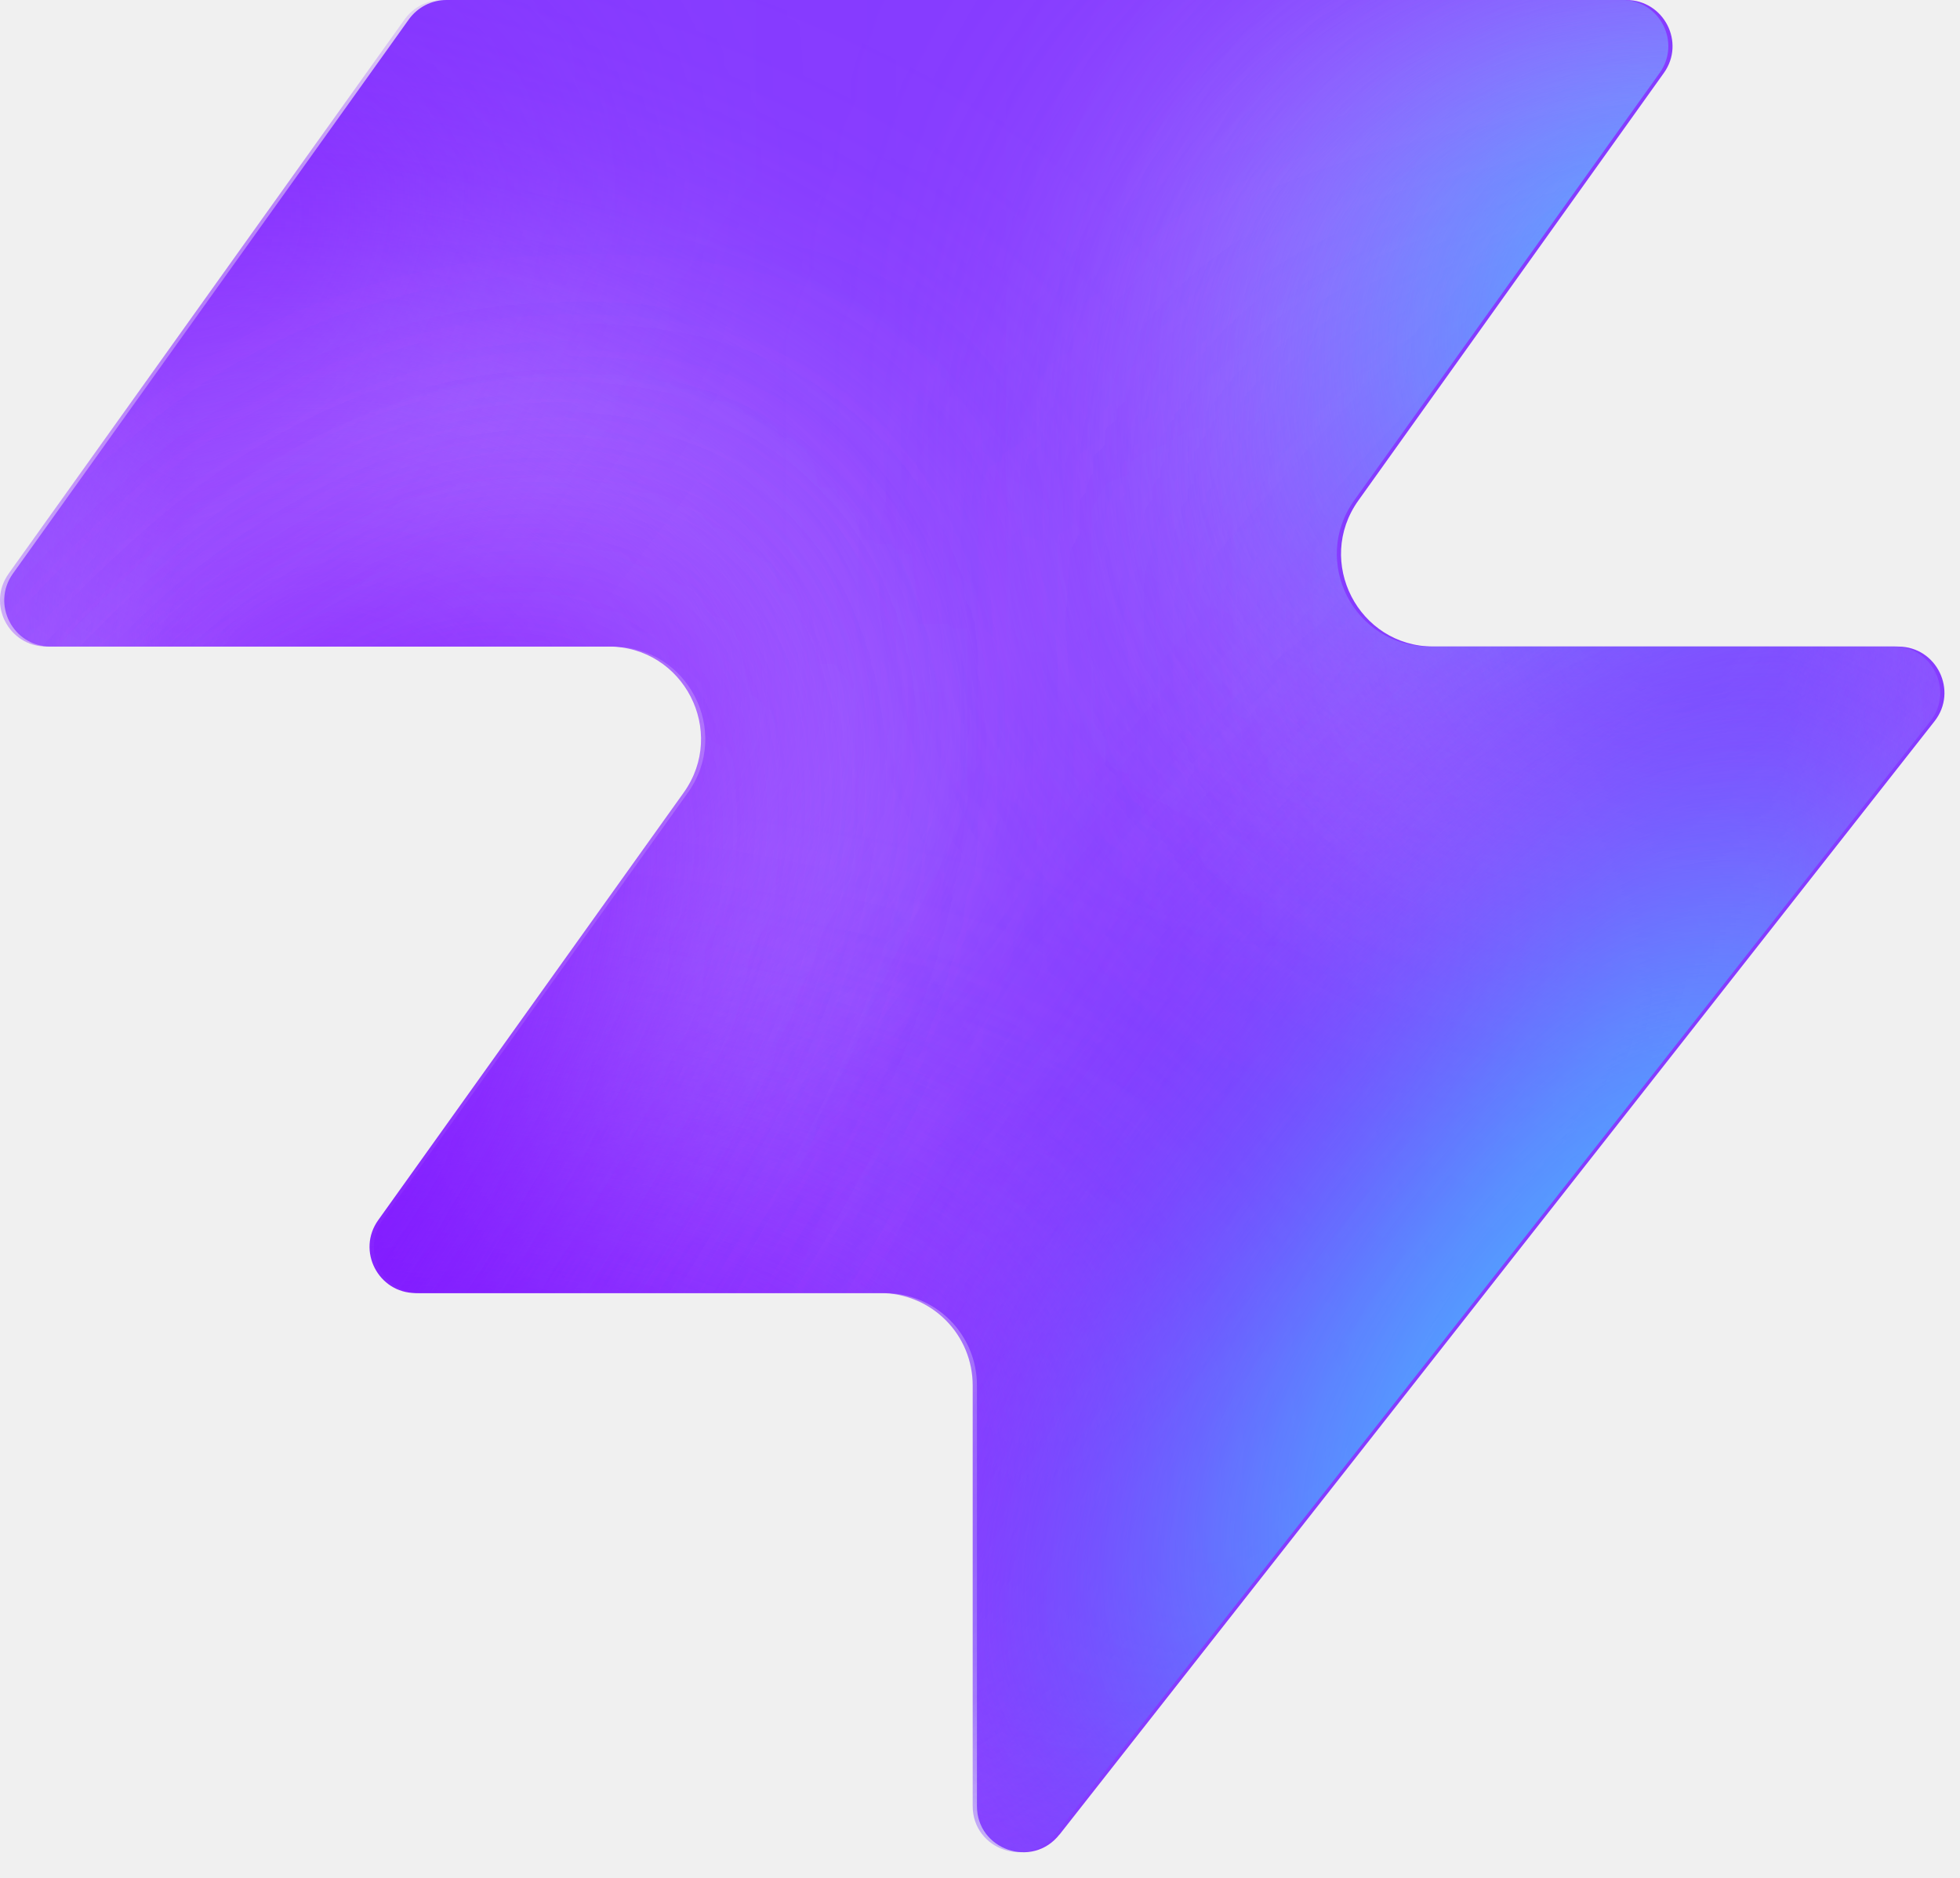
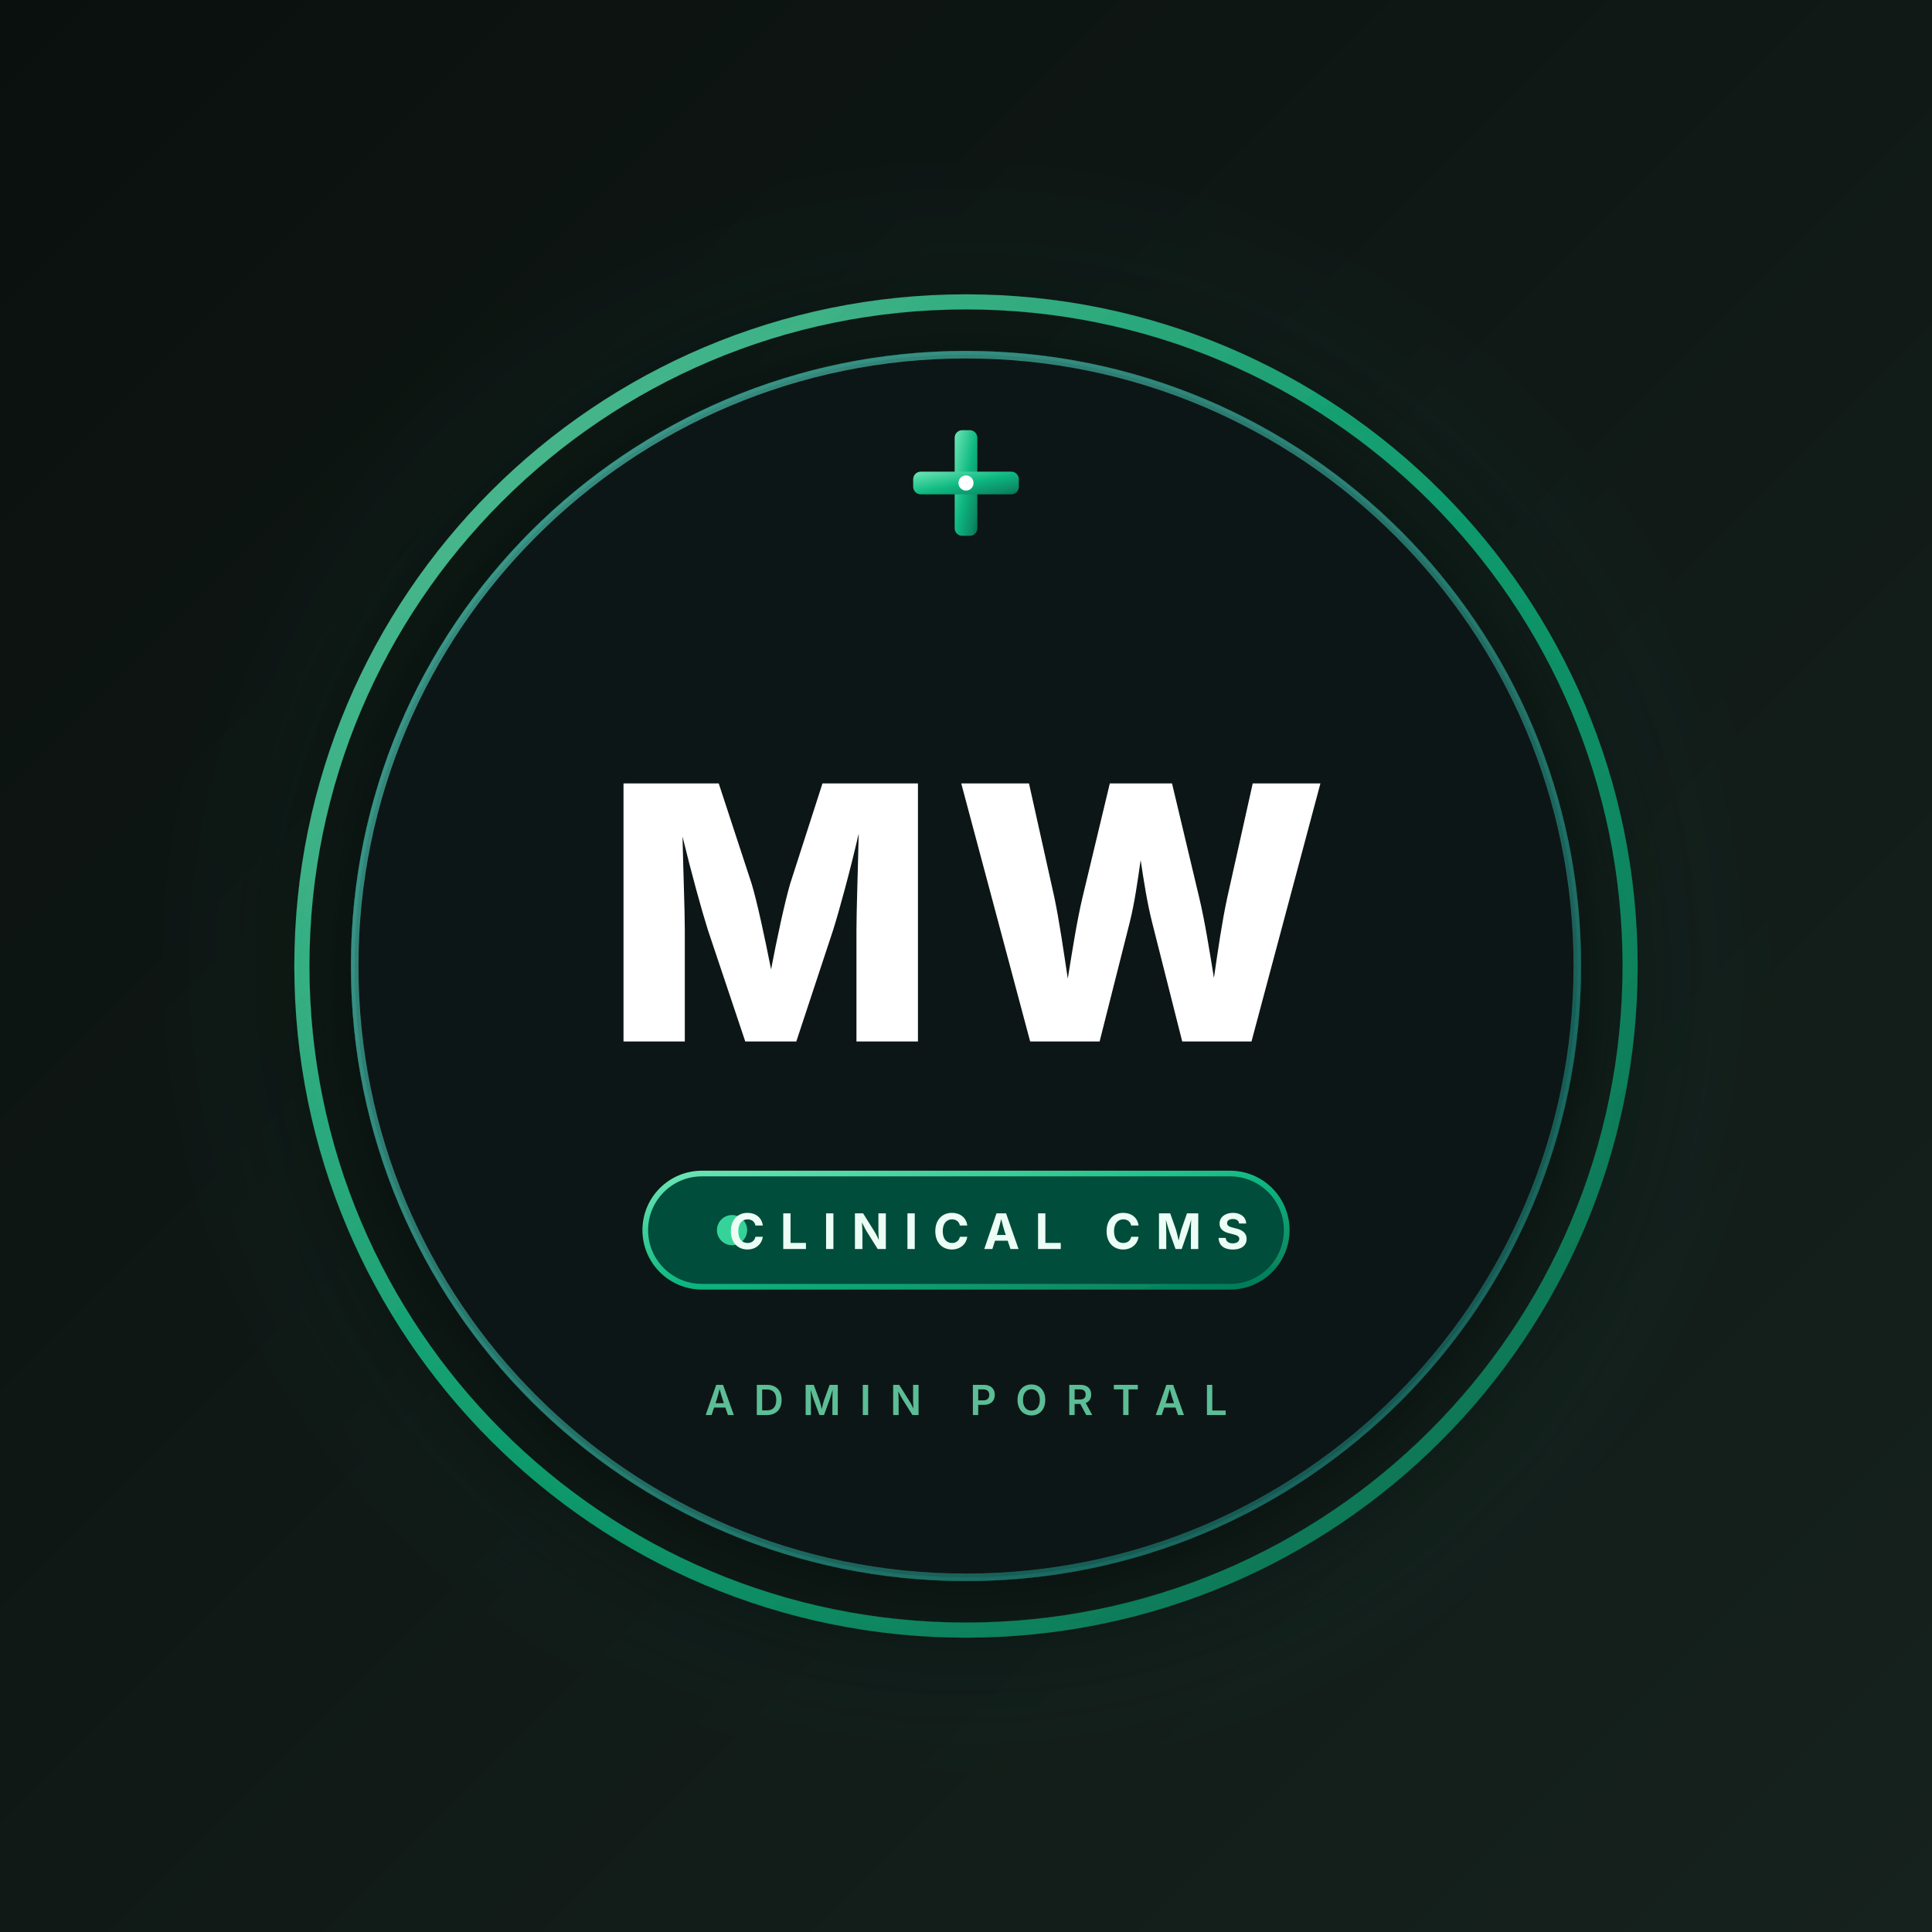
- <svg xmlns="http://www.w3.org/2000/svg" width="48" height="46" fill="none" viewBox="0 0 48 46">
-   <path fill="#863bff" d="M25.946 44.938c-.664.845-2.021.375-2.021-.698V33.937a2.26 2.26 0 0 0-2.262-2.262H10.287c-.92 0-1.456-1.04-.92-1.788l7.48-10.471c1.07-1.497 0-3.578-1.842-3.578H1.237c-.92 0-1.456-1.04-.92-1.788L10.013.474c.214-.297.556-.474.92-.474h28.894c.92 0 1.456 1.04.92 1.788l-7.48 10.471c-1.07 1.498 0 3.579 1.842 3.579h11.377c.943 0 1.473 1.088.89 1.83L25.947 44.94z" style="fill:#863bff;fill:color(display-p3 .525 .23 1);fill-opacity:1" />
-   <mask id="a" width="48" height="46" x="0" y="0" maskUnits="userSpaceOnUse" style="mask-type:alpha">
-     <path fill="#000" d="M25.842 44.938c-.664.844-2.021.375-2.021-.698V33.937a2.26 2.26 0 0 0-2.262-2.262H10.183c-.92 0-1.456-1.04-.92-1.788l7.48-10.471c1.07-1.498 0-3.579-1.842-3.579H1.133c-.92 0-1.456-1.04-.92-1.787L9.91.473c.214-.297.556-.474.92-.474h28.894c.92 0 1.456 1.04.92 1.788l-7.48 10.471c-1.07 1.498 0 3.578 1.842 3.578h11.377c.943 0 1.473 1.088.89 1.832L25.843 44.94z" style="fill:#000;fill-opacity:1" />
-   </mask>
-   <g mask="url(#a)">
-     <g filter="url(#b)">
-       <ellipse cx="5.508" cy="14.704" fill="#ede6ff" rx="5.508" ry="14.704" style="fill:#ede6ff;fill:color(display-p3 .927 .903 1);fill-opacity:1" transform="matrix(.00324 1 1 -.00324 -4.47 31.516)" />
-     </g>
-     <g filter="url(#c)">
-       <ellipse cx="10.399" cy="29.851" fill="#ede6ff" rx="10.399" ry="29.851" style="fill:#ede6ff;fill:color(display-p3 .927 .903 1);fill-opacity:1" transform="matrix(.00324 1 1 -.00324 -39.328 7.883)" />
-     </g>
-     <g filter="url(#d)">
-       <ellipse cx="5.508" cy="30.487" fill="#7e14ff" rx="5.508" ry="30.487" style="fill:#7e14ff;fill:color(display-p3 .492 .077 1);fill-opacity:1" transform="rotate(89.814 -25.913 -14.639)scale(1 -1)" />
-     </g>
-     <g filter="url(#e)">
-       <ellipse cx="5.508" cy="30.599" fill="#7e14ff" rx="5.508" ry="30.599" style="fill:#7e14ff;fill:color(display-p3 .492 .077 1);fill-opacity:1" transform="rotate(89.814 -32.644 -3.334)scale(1 -1)" />
-     </g>
-     <g filter="url(#f)">
-       <ellipse cx="5.508" cy="30.599" fill="#7e14ff" rx="5.508" ry="30.599" style="fill:#7e14ff;fill:color(display-p3 .492 .077 1);fill-opacity:1" transform="matrix(.00324 1 1 -.00324 -34.34 30.47)" />
-     </g>
-     <g filter="url(#g)">
-       <ellipse cx="14.072" cy="22.078" fill="#ede6ff" rx="14.072" ry="22.078" style="fill:#ede6ff;fill:color(display-p3 .927 .903 1);fill-opacity:1" transform="rotate(93.35 24.506 48.493)scale(-1 1)" />
-     </g>
-     <g filter="url(#h)">
-       <ellipse cx="3.47" cy="21.501" fill="#7e14ff" rx="3.47" ry="21.501" style="fill:#7e14ff;fill:color(display-p3 .492 .077 1);fill-opacity:1" transform="rotate(89.009 28.708 47.59)scale(-1 1)" />
-     </g>
-     <g filter="url(#i)">
-       <ellipse cx="3.47" cy="21.501" fill="#7e14ff" rx="3.47" ry="21.501" style="fill:#7e14ff;fill:color(display-p3 .492 .077 1);fill-opacity:1" transform="rotate(89.009 28.708 47.59)scale(-1 1)" />
-     </g>
-     <g filter="url(#j)">
-       <ellipse cx=".387" cy="8.972" fill="#7e14ff" rx="4.407" ry="29.108" style="fill:#7e14ff;fill:color(display-p3 .492 .077 1);fill-opacity:1" transform="rotate(39.51 .387 8.972)" />
-     </g>
-     <g filter="url(#k)">
-       <ellipse cx="47.523" cy="-6.092" fill="#7e14ff" rx="4.407" ry="29.108" style="fill:#7e14ff;fill:color(display-p3 .492 .077 1);fill-opacity:1" transform="rotate(37.892 47.523 -6.092)" />
-     </g>
-     <g filter="url(#l)">
-       <ellipse cx="41.412" cy="6.333" fill="#47bfff" rx="5.971" ry="9.665" style="fill:#47bfff;fill:color(display-p3 .28 .748 1);fill-opacity:1" transform="rotate(37.892 41.412 6.333)" />
-     </g>
-     <g filter="url(#m)">
-       <ellipse cx="-1.879" cy="38.332" fill="#7e14ff" rx="4.407" ry="29.108" style="fill:#7e14ff;fill:color(display-p3 .492 .077 1);fill-opacity:1" transform="rotate(37.892 -1.88 38.332)" />
-     </g>
-     <g filter="url(#n)">
-       <ellipse cx="-1.879" cy="38.332" fill="#7e14ff" rx="4.407" ry="29.108" style="fill:#7e14ff;fill:color(display-p3 .492 .077 1);fill-opacity:1" transform="rotate(37.892 -1.88 38.332)" />
-     </g>
-     <g filter="url(#o)">
-       <ellipse cx="35.651" cy="29.907" fill="#7e14ff" rx="4.407" ry="29.108" style="fill:#7e14ff;fill:color(display-p3 .492 .077 1);fill-opacity:1" transform="rotate(37.892 35.651 29.907)" />
-     </g>
-     <g filter="url(#p)">
-       <ellipse cx="38.418" cy="32.4" fill="#47bfff" rx="5.971" ry="15.297" style="fill:#47bfff;fill:color(display-p3 .28 .748 1);fill-opacity:1" transform="rotate(37.892 38.418 32.4)" />
-     </g>
-   </g>
+ <svg xmlns="http://www.w3.org/2000/svg" viewBox="0 0 512 512" width="100%" height="100%">
  <defs>
-     <filter id="b" width="60.045" height="41.654" x="-19.77" y="16.149" color-interpolation-filters="sRGB" filterUnits="userSpaceOnUse">
-       <feFlood flood-opacity="0" result="BackgroundImageFix" />
-       <feBlend in="SourceGraphic" in2="BackgroundImageFix" result="shape" />
-       <feGaussianBlur result="effect1_foregroundBlur_2002_17158" stdDeviation="7.659" />
-     </filter>
-     <filter id="c" width="90.34" height="51.437" x="-54.613" y="-7.533" color-interpolation-filters="sRGB" filterUnits="userSpaceOnUse">
-       <feFlood flood-opacity="0" result="BackgroundImageFix" />
-       <feBlend in="SourceGraphic" in2="BackgroundImageFix" result="shape" />
-       <feGaussianBlur result="effect1_foregroundBlur_2002_17158" stdDeviation="7.659" />
-     </filter>
-     <filter id="d" width="79.355" height="29.4" x="-49.64" y="2.03" color-interpolation-filters="sRGB" filterUnits="userSpaceOnUse">
-       <feFlood flood-opacity="0" result="BackgroundImageFix" />
-       <feBlend in="SourceGraphic" in2="BackgroundImageFix" result="shape" />
-       <feGaussianBlur result="effect1_foregroundBlur_2002_17158" stdDeviation="4.596" />
-     </filter>
-     <filter id="e" width="79.579" height="29.4" x="-45.045" y="20.029" color-interpolation-filters="sRGB" filterUnits="userSpaceOnUse">
-       <feFlood flood-opacity="0" result="BackgroundImageFix" />
-       <feBlend in="SourceGraphic" in2="BackgroundImageFix" result="shape" />
-       <feGaussianBlur result="effect1_foregroundBlur_2002_17158" stdDeviation="4.596" />
-     </filter>
-     <filter id="f" width="79.579" height="29.4" x="-43.513" y="21.178" color-interpolation-filters="sRGB" filterUnits="userSpaceOnUse">
-       <feFlood flood-opacity="0" result="BackgroundImageFix" />
-       <feBlend in="SourceGraphic" in2="BackgroundImageFix" result="shape" />
-       <feGaussianBlur result="effect1_foregroundBlur_2002_17158" stdDeviation="4.596" />
-     </filter>
-     <filter id="g" width="74.749" height="58.852" x="15.756" y="-17.901" color-interpolation-filters="sRGB" filterUnits="userSpaceOnUse">
-       <feFlood flood-opacity="0" result="BackgroundImageFix" />
-       <feBlend in="SourceGraphic" in2="BackgroundImageFix" result="shape" />
-       <feGaussianBlur result="effect1_foregroundBlur_2002_17158" stdDeviation="7.659" />
-     </filter>
-     <filter id="h" width="61.377" height="25.362" x="23.548" y="2.284" color-interpolation-filters="sRGB" filterUnits="userSpaceOnUse">
-       <feFlood flood-opacity="0" result="BackgroundImageFix" />
-       <feBlend in="SourceGraphic" in2="BackgroundImageFix" result="shape" />
-       <feGaussianBlur result="effect1_foregroundBlur_2002_17158" stdDeviation="4.596" />
-     </filter>
-     <filter id="i" width="61.377" height="25.362" x="23.548" y="2.284" color-interpolation-filters="sRGB" filterUnits="userSpaceOnUse">
-       <feFlood flood-opacity="0" result="BackgroundImageFix" />
-       <feBlend in="SourceGraphic" in2="BackgroundImageFix" result="shape" />
-       <feGaussianBlur result="effect1_foregroundBlur_2002_17158" stdDeviation="4.596" />
-     </filter>
-     <filter id="j" width="56.045" height="63.649" x="-27.636" y="-22.853" color-interpolation-filters="sRGB" filterUnits="userSpaceOnUse">
-       <feFlood flood-opacity="0" result="BackgroundImageFix" />
-       <feBlend in="SourceGraphic" in2="BackgroundImageFix" result="shape" />
-       <feGaussianBlur result="effect1_foregroundBlur_2002_17158" stdDeviation="4.596" />
-     </filter>
-     <filter id="k" width="54.814" height="64.646" x="20.116" y="-38.415" color-interpolation-filters="sRGB" filterUnits="userSpaceOnUse">
-       <feFlood flood-opacity="0" result="BackgroundImageFix" />
-       <feBlend in="SourceGraphic" in2="BackgroundImageFix" result="shape" />
-       <feGaussianBlur result="effect1_foregroundBlur_2002_17158" stdDeviation="4.596" />
-     </filter>
-     <filter id="l" width="33.541" height="35.313" x="24.641" y="-11.323" color-interpolation-filters="sRGB" filterUnits="userSpaceOnUse">
-       <feFlood flood-opacity="0" result="BackgroundImageFix" />
-       <feBlend in="SourceGraphic" in2="BackgroundImageFix" result="shape" />
-       <feGaussianBlur result="effect1_foregroundBlur_2002_17158" stdDeviation="4.596" />
-     </filter>
-     <filter id="m" width="54.814" height="64.646" x="-29.286" y="6.009" color-interpolation-filters="sRGB" filterUnits="userSpaceOnUse">
-       <feFlood flood-opacity="0" result="BackgroundImageFix" />
-       <feBlend in="SourceGraphic" in2="BackgroundImageFix" result="shape" />
-       <feGaussianBlur result="effect1_foregroundBlur_2002_17158" stdDeviation="4.596" />
-     </filter>
-     <filter id="n" width="54.814" height="64.646" x="-29.286" y="6.009" color-interpolation-filters="sRGB" filterUnits="userSpaceOnUse">
-       <feFlood flood-opacity="0" result="BackgroundImageFix" />
-       <feBlend in="SourceGraphic" in2="BackgroundImageFix" result="shape" />
-       <feGaussianBlur result="effect1_foregroundBlur_2002_17158" stdDeviation="4.596" />
-     </filter>
-     <filter id="o" width="54.814" height="64.646" x="8.244" y="-2.416" color-interpolation-filters="sRGB" filterUnits="userSpaceOnUse">
-       <feFlood flood-opacity="0" result="BackgroundImageFix" />
-       <feBlend in="SourceGraphic" in2="BackgroundImageFix" result="shape" />
-       <feGaussianBlur result="effect1_foregroundBlur_2002_17158" stdDeviation="4.596" />
-     </filter>
-     <filter id="p" width="39.409" height="43.623" x="18.713" y="10.588" color-interpolation-filters="sRGB" filterUnits="userSpaceOnUse">
-       <feFlood flood-opacity="0" result="BackgroundImageFix" />
-       <feBlend in="SourceGraphic" in2="BackgroundImageFix" result="shape" />
-       <feGaussianBlur result="effect1_foregroundBlur_2002_17158" stdDeviation="4.596" />
+     <linearGradient id="adminBg" x1="0%" y1="0%" x2="100%" y2="100%">
+       <stop offset="0%" stop-color="#0a100e" />
+       <stop offset="50%" stop-color="#101916" />
+       <stop offset="100%" stop-color="#16221e" />
+     </linearGradient>
+     <linearGradient id="emeraldGrad" x1="0%" y1="0%" x2="100%" y2="100%">
+       <stop offset="0%" stop-color="#6ee7b7" />
+       <stop offset="50%" stop-color="#10b981" />
+       <stop offset="100%" stop-color="#047857" />
+     </linearGradient>
+     <linearGradient id="tealGrad" x1="0%" y1="0%" x2="100%" y2="100%">
+       <stop offset="0%" stop-color="#5eead4" />
+       <stop offset="100%" stop-color="#0f766e" />
+     </linearGradient>
+     <radialGradient id="adminGlow" cx="50%" cy="50%" r="50%">
+       <stop offset="0%" stop-color="#10b981" stop-opacity="0.22" />
+       <stop offset="70%" stop-color="#10b981" stop-opacity="0.05" />
+       <stop offset="100%" stop-color="#10b981" stop-opacity="0" />
+     </radialGradient>
+     <filter id="adminShadow" x="-20%" y="-20%" width="140%" height="140%">
+       <feDropShadow dx="0" dy="6" stdDeviation="12" flood-color="#000000" flood-opacity="0.6" />
    </filter>
  </defs>
+   <rect width="512" height="512" rx="0" fill="url(#adminBg)" />
+   <circle cx="256" cy="256" r="215" fill="url(#adminGlow)" />
+   <g filter="url(#adminShadow)">
+     <circle cx="256" cy="256" r="176" fill="none" stroke="url(#emeraldGrad)" stroke-width="4" stroke-opacity="0.8" />
+     <circle cx="256" cy="256" r="162" fill="#0d1512" stroke="url(#tealGrad)" stroke-width="2" stroke-opacity="0.6" />
+     <g transform="translate(256, 128)">
+       <rect x="-3" y="-14" width="6" height="28" rx="2" fill="url(#emeraldGrad)" />
+       <rect x="-14" y="-3" width="28" height="6" rx="2" fill="url(#emeraldGrad)" />
+       <circle cx="0" cy="0" r="2" fill="#ffffff" />
+     </g>
+     <g fill="#ffffff" font-family="'Inter', system-ui, -apple-system, sans-serif" font-weight="800">
+       <text x="256" y="276" font-size="94" letter-spacing="4" text-anchor="middle">MW</text>
+     </g>
+     <g transform="translate(256, 326)">
+       <rect x="-85" y="-15" width="170" height="30" rx="15" fill="#064e3b" stroke="url(#emeraldGrad)" stroke-width="1.5" />
+       <circle cx="-62" cy="0" r="4" fill="#34d399" />
+       <text x="6" y="5" fill="#ecfdf5" font-family="system-ui, -apple-system, sans-serif" font-size="13" font-weight="700" letter-spacing="4" text-anchor="middle">
+         CLINICAL CMS
+       </text>
+     </g>
+     <text x="256" y="375" fill="#6ee7b7" fill-opacity="0.8" font-family="system-ui, -apple-system, sans-serif" font-size="11" font-weight="600" letter-spacing="5" text-anchor="middle">
+       ADMIN PORTAL
+     </text>
+   </g>
</svg>
